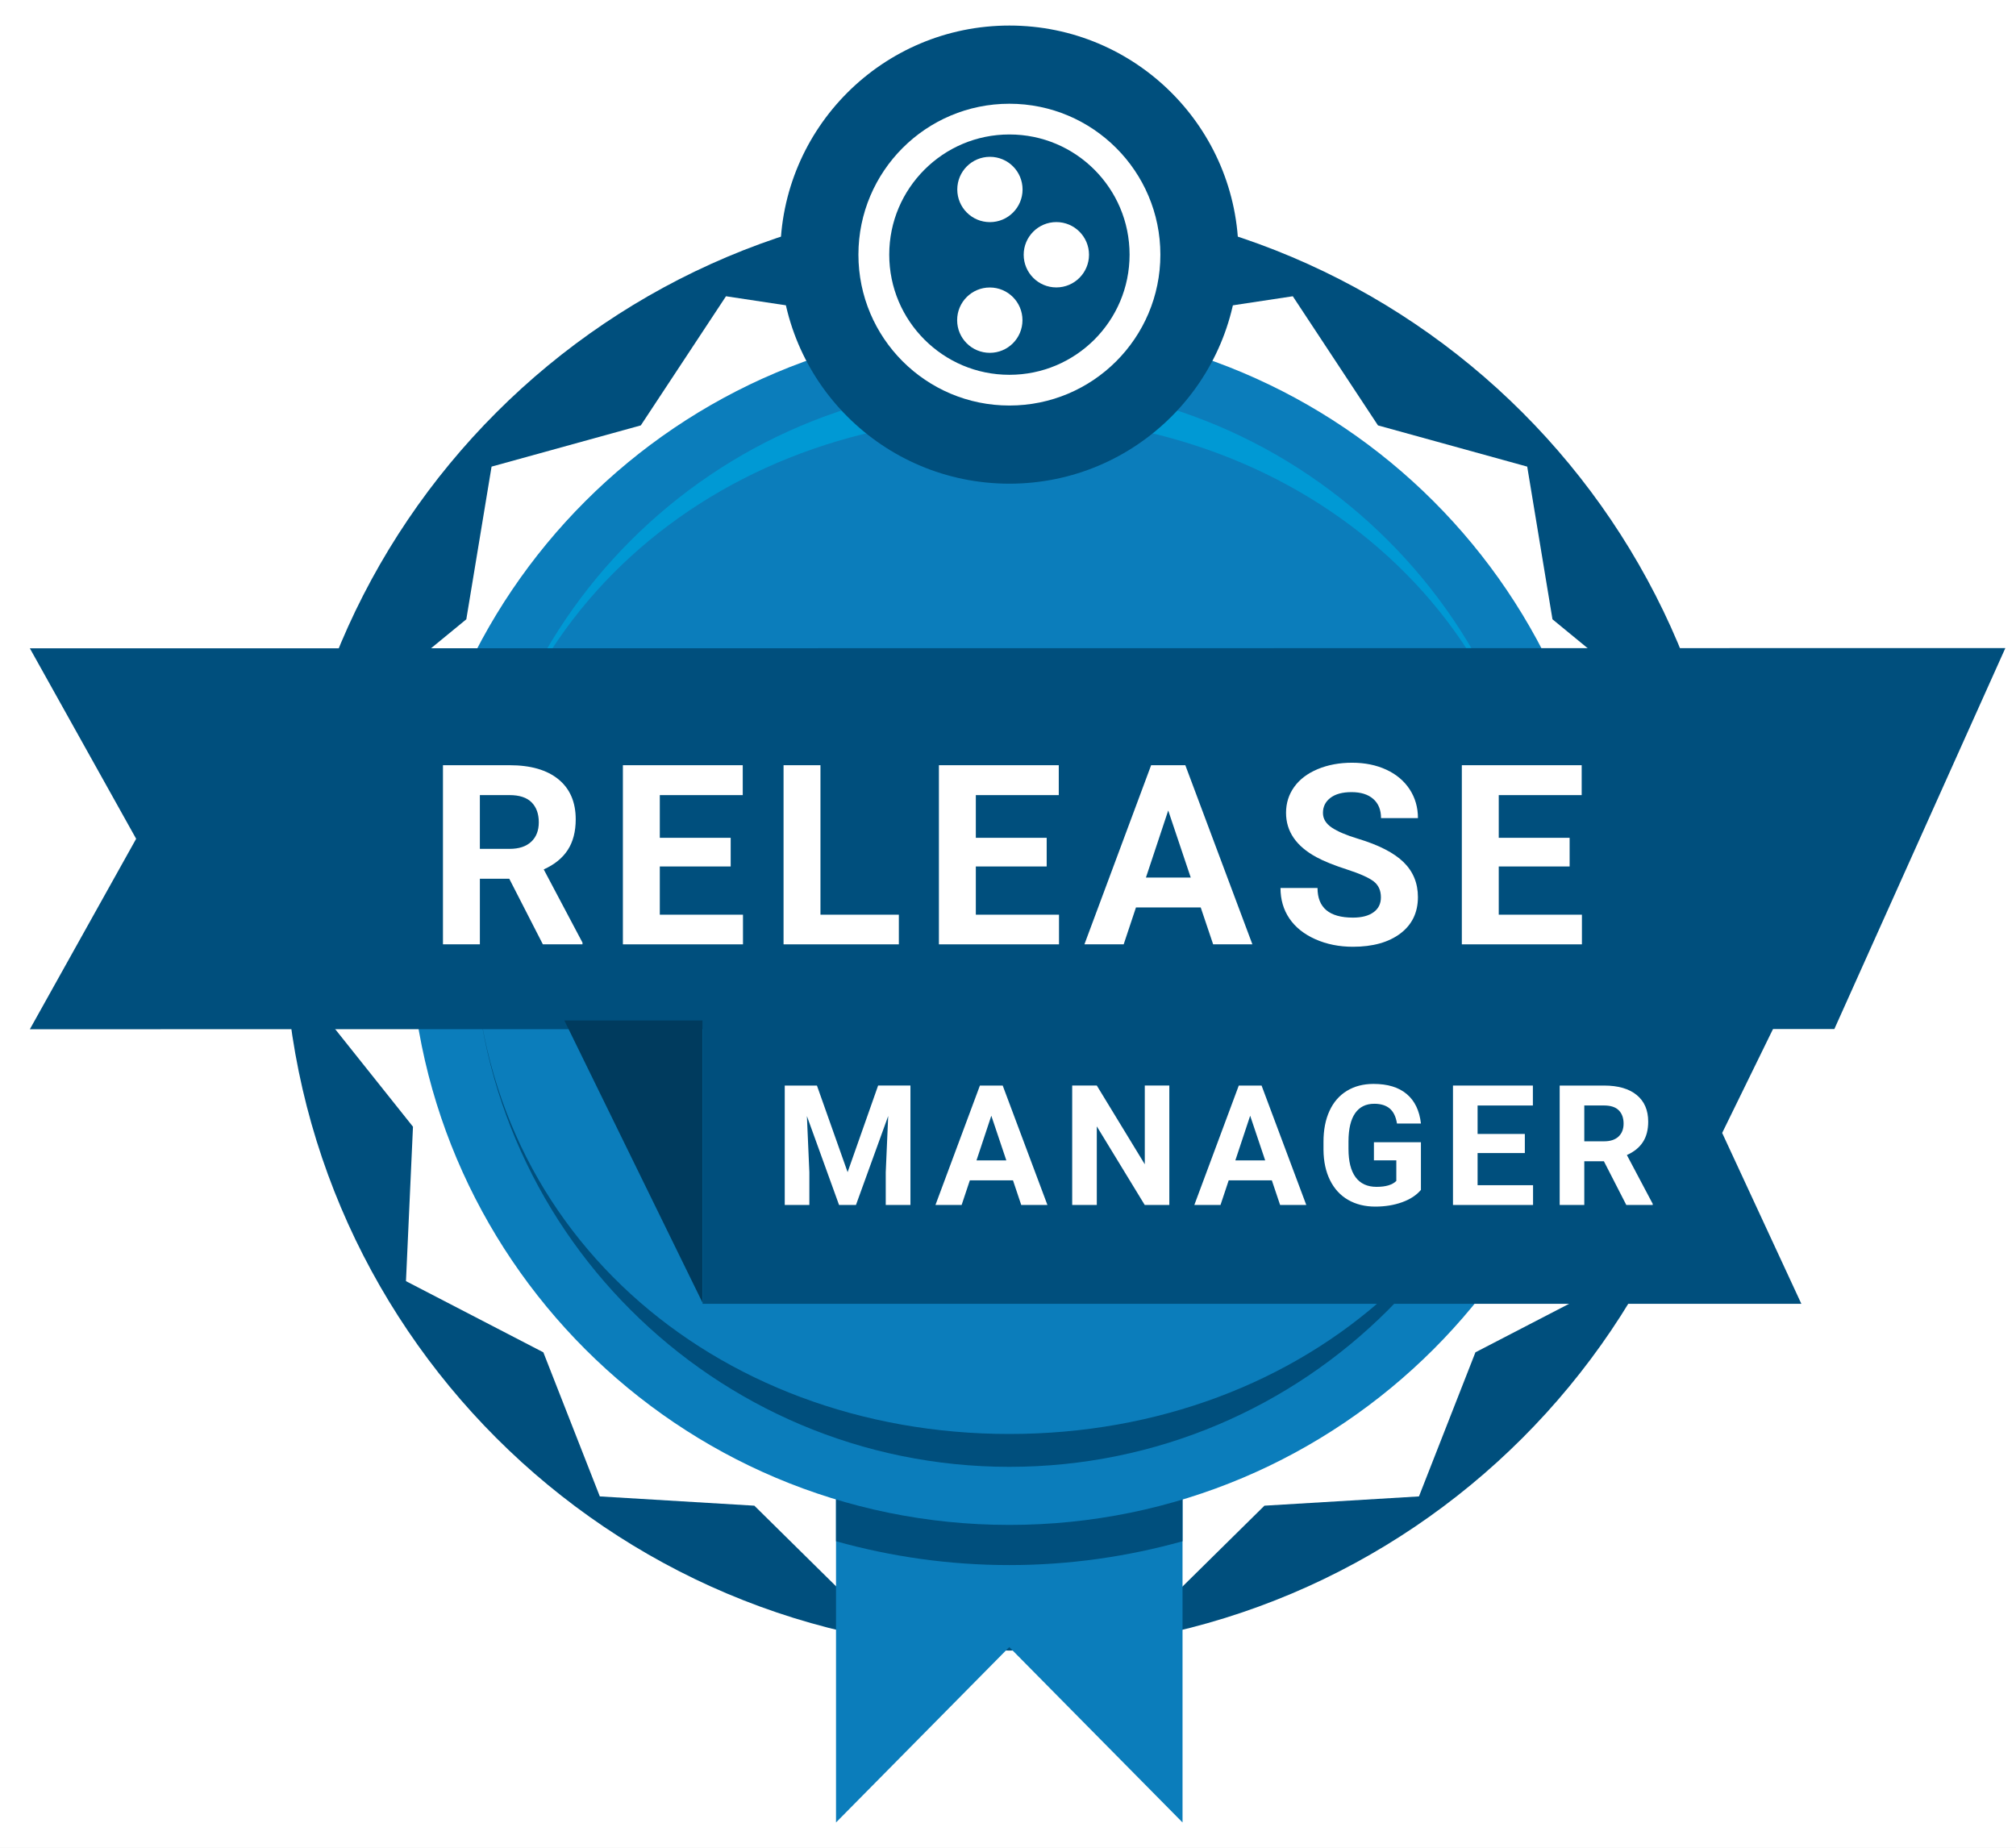
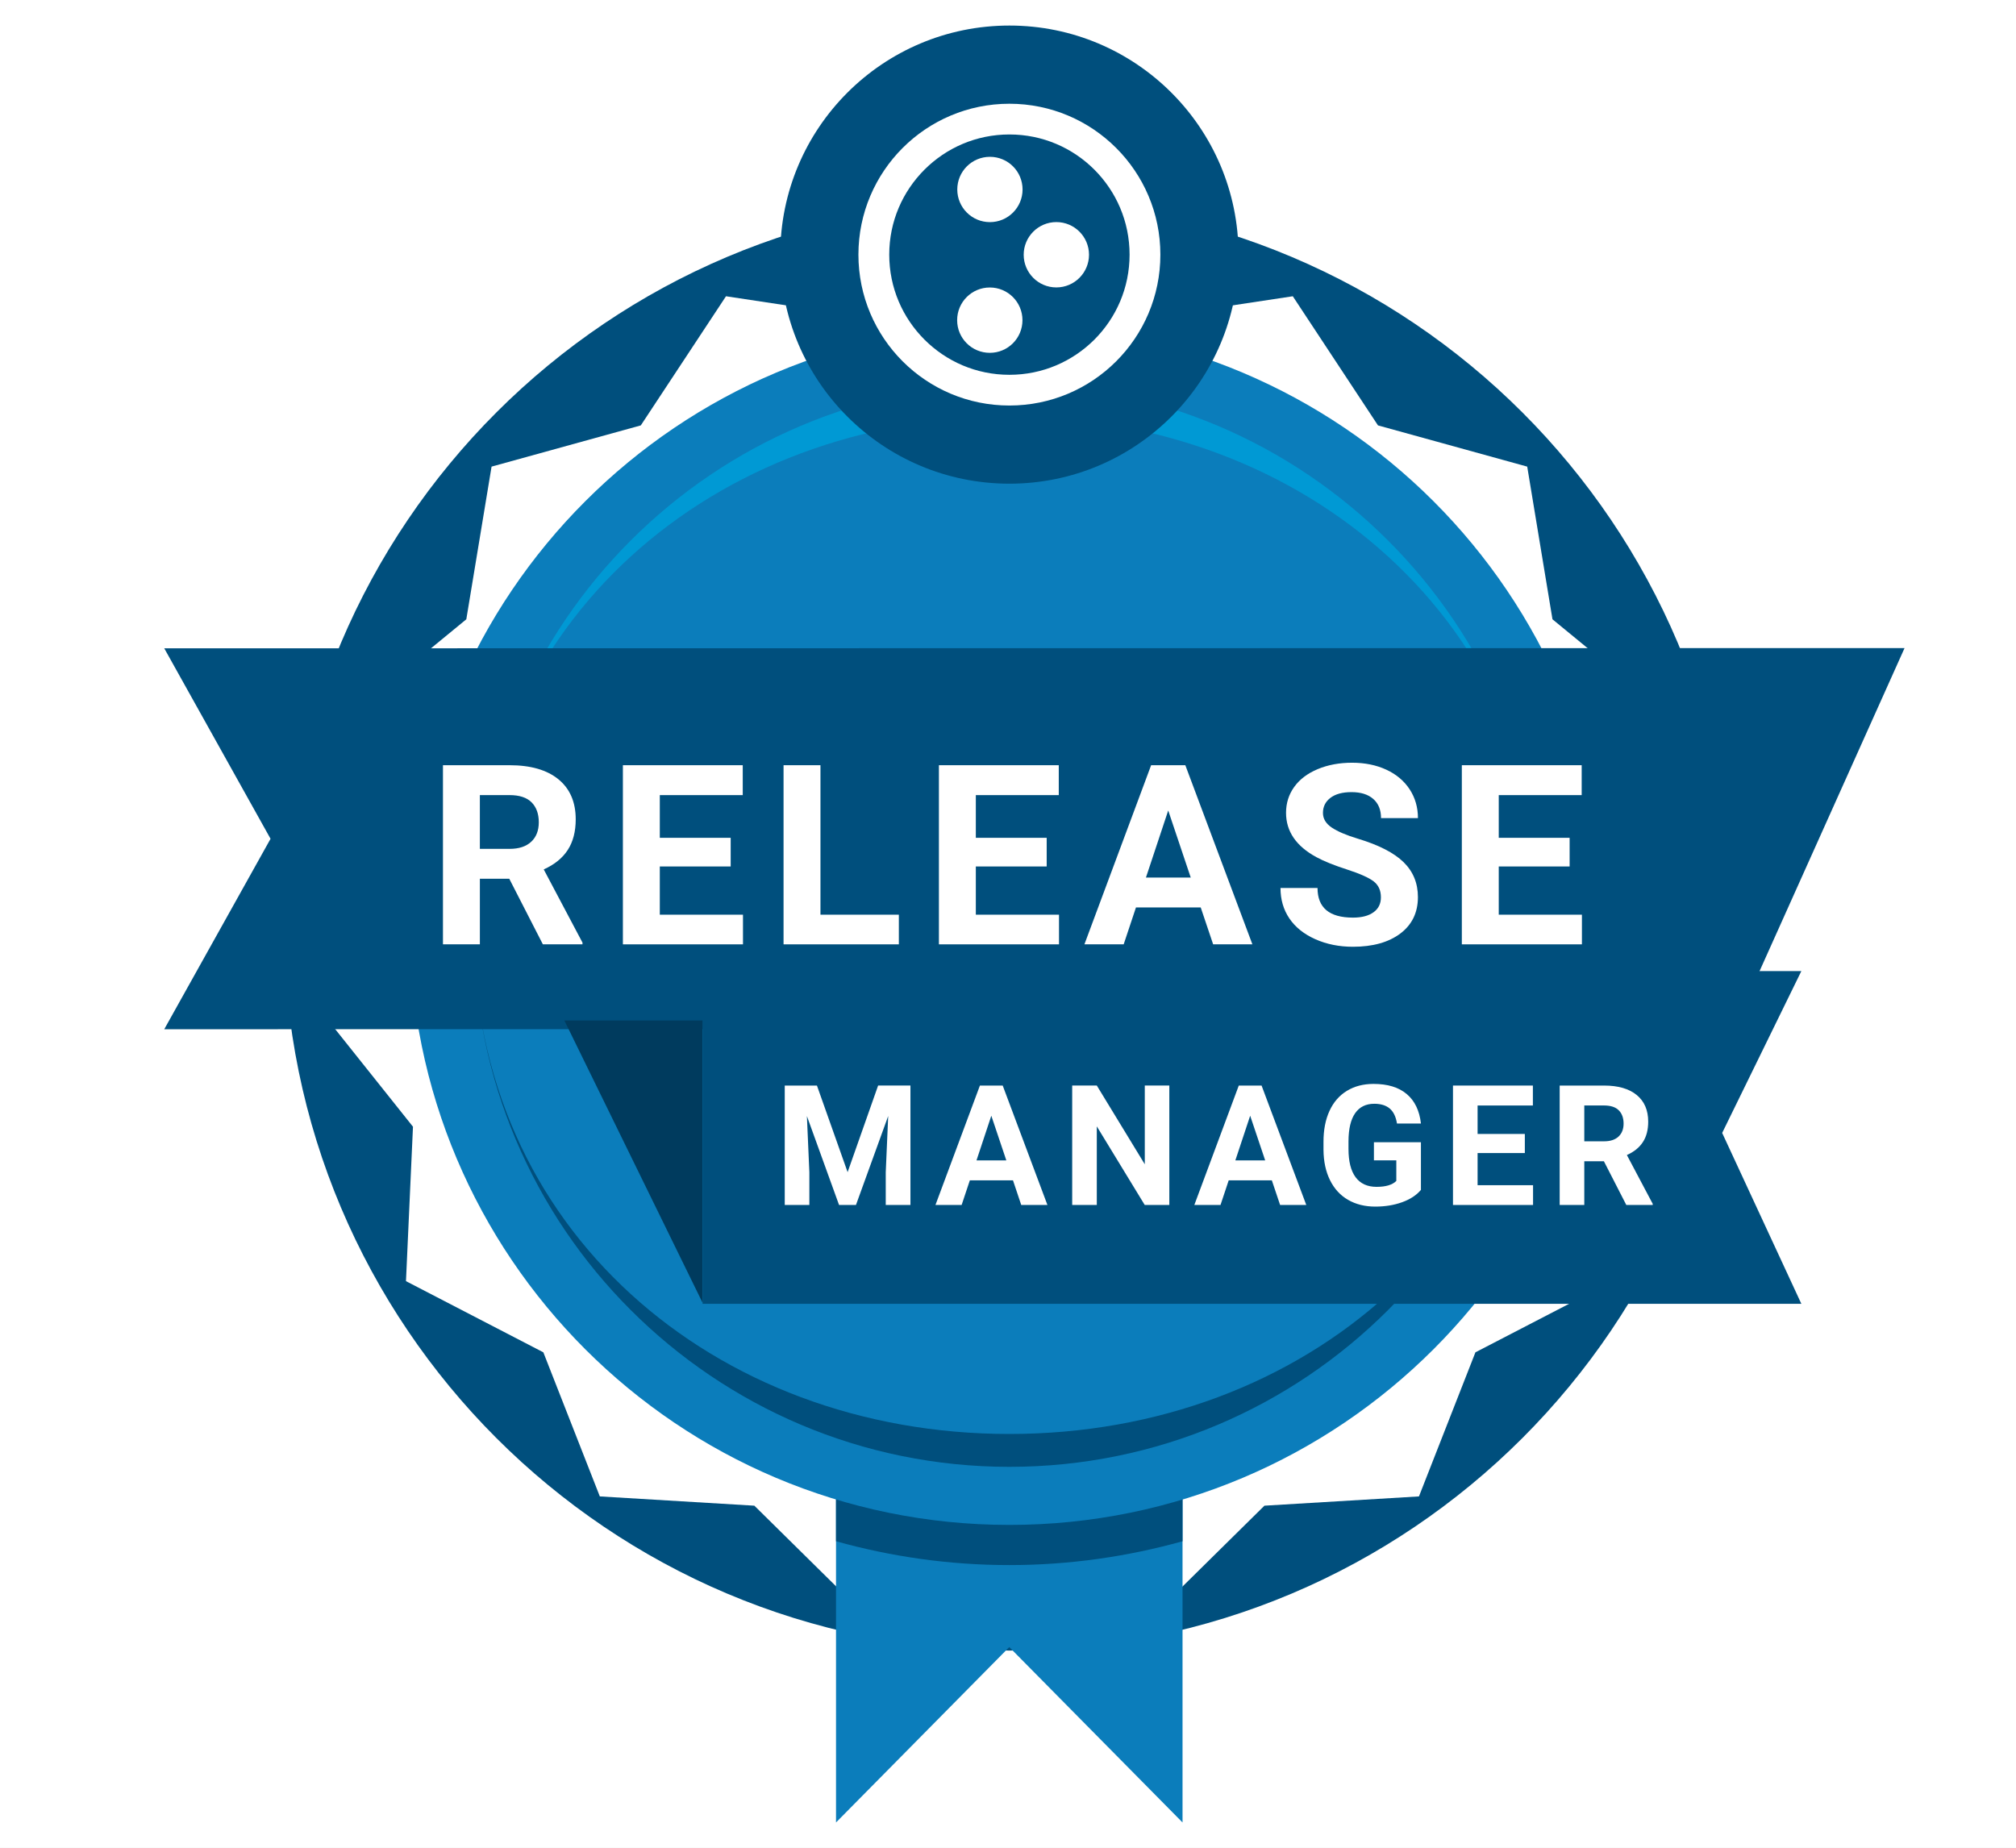
<svg xmlns="http://www.w3.org/2000/svg" version="1.1" id="Layer_1" x="0px" y="0px" width="120px" height="110px" viewBox="0 0 120 110" style="enable-background:new 0 0 120 110;" xml:space="preserve">
  <g>
    <polygon style="fill:#FFFFFF;" points="0,0 0,110 120,110 120,0 0,0  " />
    <path style="fill:#004F7D;" d="M103.262,55.081c0-23.846-19.332-43.178-43.179-43.178c-23.848,0-43.18,19.332-43.18,43.178   c0,23.849,19.332,43.181,43.18,43.181C83.93,98.262,103.262,78.93,103.262,55.081L103.262,55.081z" />
    <polygon style="fill:#FFFFFF;" points="60.083,92.86 68.706,96.108 75.264,89.637 84.462,89.085 87.823,80.507 96.001,76.27    95.584,67.076 101.331,59.865 97.209,51.636 99.529,42.717 92.409,36.868 90.906,27.779 82.023,25.325 76.952,17.637    67.843,19.014 60.083,14.057 52.323,19.014 43.214,17.637 38.143,25.325 29.26,27.779 27.757,36.868 20.637,42.717 22.957,51.636    18.834,59.865 24.582,67.076 24.165,76.27 32.342,80.507 35.704,89.085 44.902,89.637 51.459,96.108 60.083,92.86  " />
    <polygon style="fill:#0B7DBB;" points="70.389,108.496 60.076,98.055 49.763,108.496 49.763,85.656 70.389,85.656 70.389,108.496     " />
    <path style="fill:#004F7D;" d="M60.076,90.603c-3.586,0-7.047-0.535-10.313-1.518v2.67c3.283,0.916,6.738,1.418,10.313,1.418   c3.574,0,7.03-0.502,10.312-1.418v-2.67C67.123,90.067,63.662,90.603,60.076,90.603L60.076,90.603z" />
    <path style="fill:#0B7DBB;" d="M95.783,55.083c0-19.717-15.984-35.7-35.701-35.7c-19.715,0-35.7,15.982-35.7,35.7   c0,19.717,15.984,35.699,35.7,35.699C79.799,90.782,95.783,74.8,95.783,55.083L95.783,55.083z" />
    <path style="fill:#0099D4;" d="M60.084,22.842c-17.61,0.002-31.881,14.273-31.885,31.887c-0.002-17.668,14.275-29.934,31.885-29.93   c17.607-0.004,31.885,12.262,31.883,29.928C91.963,37.118,77.691,22.846,60.084,22.842L60.084,22.842z" />
    <path style="fill:#004F7D;" d="M60.082,87.325c17.609-0.002,31.881-14.273,31.885-31.887c0.002,17.668-14.275,29.934-31.885,29.93   C42.474,85.372,28.197,73.106,28.199,55.44C28.203,73.05,42.474,87.321,60.082,87.325L60.082,87.325z" />
    <path style="fill:#004F7D;" d="M73.721,15.16c0,7.531-6.107,13.635-13.637,13.635c-7.533,0-13.639-6.104-13.639-13.635   c0-7.533,6.105-13.639,13.639-13.639C67.613,1.521,73.721,7.627,73.721,15.16L73.721,15.16z" />
    <path style="fill:#FFFFFF;" d="M58.924,9.336c1.075,0,1.943,0.869,1.943,1.945c0,1.072-0.869,1.943-1.943,1.943   c-1.074,0-1.943-0.871-1.943-1.943C56.981,10.205,57.85,9.336,58.924,9.336L58.924,9.336z" />
    <path style="fill:#FFFFFF;" d="M64.822,15.166c0,1.072-0.871,1.945-1.945,1.945s-1.943-0.873-1.943-1.945   c0-1.074,0.873-1.945,1.943-1.945C63.951,13.221,64.822,14.092,64.822,15.166L64.822,15.166z" />
    <path style="fill:#FFFFFF;" d="M58.918,17.115c1.074,0,1.943,0.871,1.943,1.947c0,1.074-0.869,1.943-1.943,1.943   c-1.076,0-1.945-0.869-1.945-1.943C56.973,17.986,57.842,17.115,58.918,17.115L58.918,17.115z" />
    <path style="fill:#FFFFFF;" d="M60.084,6.176c-4.962,0-8.984,4.021-8.988,8.984c0.004,4.963,4.025,8.982,8.988,8.982   c4.961,0,8.986-4.02,8.986-8.982S65.045,6.176,60.084,6.176L60.084,6.176z M65.143,20.217c-1.299,1.297-3.082,2.096-5.059,2.096   c-1.98,0-3.759-0.799-5.057-2.096c-1.296-1.297-2.096-3.08-2.096-5.057c0-1.98,0.799-3.76,2.096-5.059   c1.297-1.297,3.08-2.096,5.057-2.096c1.979,0,3.762,0.799,5.059,2.096c1.295,1.299,2.094,3.078,2.094,5.059   C67.236,17.137,66.438,18.92,65.143,20.217L65.143,20.217z" />
-     <polygon style="fill:#004F7D;" points="109.188,61.26 1.777,61.273 8.104,49.935 1.777,38.596 119.366,38.582 109.188,61.26  " />
+     <polygon style="fill:#004F7D;" points="103.188,61.26 9.777,61.273 16.104,49.935 9.777,38.596 113.366,38.582 103.188,61.26  " />
    <polygon style="fill:#003B5E;" points="33.593,60.752 41.822,60.752 41.822,77.562 33.593,60.752  " />
    <polygon style="fill:#004F7D;" points="107.223,77.618 41.822,77.618 41.822,57.812 107.223,57.812 102.51,67.446 107.223,77.618     " />
    <g>
      <path style="fill:#FFFFFF;" d="M30.314,52.315h-1.75v3.904h-2.197V45.555h3.962c1.26,0,2.231,0.281,2.915,0.842    s1.025,1.355,1.025,2.38c0,0.728-0.158,1.334-0.472,1.82c-0.315,0.486-0.792,0.873-1.432,1.161l2.307,4.358v0.103h-2.358    L30.314,52.315z M28.563,50.535h1.772c0.552,0,0.979-0.14,1.282-0.421s0.454-0.668,0.454-1.161c0-0.503-0.143-0.898-0.428-1.187    c-0.286-0.288-0.724-0.432-1.315-0.432h-1.765V50.535z" />
    </g>
    <g>
      <path style="fill:#FFFFFF;" d="M43.493,51.583h-4.219v2.871h4.951v1.765h-7.148V45.555h7.134v1.78h-4.937v2.542h4.219V51.583z" />
      <path style="fill:#FFFFFF;" d="M48.837,54.454h4.666v1.765H46.64V45.555h2.197V54.454z" />
      <path style="fill:#FFFFFF;" d="M62.303,51.583h-4.218v2.871h4.951v1.765h-7.148V45.555h7.134v1.78h-4.937v2.542h4.218V51.583z" />
      <path style="fill:#FFFFFF;" d="M71.471,54.021h-3.853l-0.732,2.197h-2.337l3.971-10.664h2.035l3.992,10.664h-2.336L71.471,54.021z     M68.211,52.242h2.666l-1.34-3.992L68.211,52.242z" />
      <path style="fill:#FFFFFF;" d="M82.197,53.421c0-0.415-0.146-0.733-0.439-0.956c-0.293-0.222-0.82-0.456-1.582-0.703    c-0.762-0.246-1.365-0.489-1.81-0.729c-1.211-0.654-1.816-1.536-1.816-2.644c0-0.576,0.162-1.09,0.487-1.542    c0.324-0.452,0.791-0.805,1.398-1.059c0.608-0.254,1.29-0.381,2.047-0.381c0.762,0,1.44,0.138,2.037,0.414    c0.595,0.276,1.058,0.665,1.388,1.168c0.329,0.503,0.494,1.074,0.494,1.714h-2.197c0-0.488-0.153-0.868-0.462-1.139    c-0.307-0.271-0.739-0.407-1.296-0.407c-0.537,0-0.955,0.114-1.253,0.34c-0.298,0.228-0.446,0.526-0.446,0.897    c0,0.347,0.175,0.637,0.523,0.872c0.35,0.234,0.863,0.454,1.542,0.659c1.25,0.376,2.16,0.842,2.732,1.399    c0.57,0.557,0.856,1.25,0.856,2.08c0,0.923-0.35,1.646-1.048,2.172c-0.698,0.524-1.638,0.787-2.819,0.787    c-0.82,0-1.567-0.15-2.241-0.45c-0.674-0.301-1.188-0.712-1.542-1.234c-0.354-0.522-0.53-1.128-0.53-1.816h2.204    c0,1.177,0.703,1.765,2.109,1.765c0.522,0,0.931-0.106,1.224-0.319C82.051,54.099,82.197,53.802,82.197,53.421z" />
      <path style="fill:#FFFFFF;" d="M93.43,51.583h-4.219v2.871h4.951v1.765h-7.148V45.555h7.134v1.78h-4.937v2.542h4.219V51.583z" />
    </g>
    <g>
      <path style="fill:#FFFFFF;" d="M48.627,64.625l1.826,5.156l1.816-5.156h1.924v7.109h-1.47v-1.943l0.146-3.354l-1.919,5.298h-1.006    l-1.914-5.293l0.146,3.35v1.943h-1.465v-7.109H48.627z" />
      <path style="fill:#FFFFFF;" d="M60.297,70.27h-2.569l-0.488,1.465h-1.558l2.646-7.109h1.357l2.662,7.109h-1.559L60.297,70.27z     M58.124,69.083h1.777l-0.894-2.661L58.124,69.083z" />
      <path style="fill:#FFFFFF;" d="M69.603,71.734h-1.465l-2.852-4.678v4.678h-1.465v-7.109h1.465l2.856,4.688v-4.688h1.46V71.734z" />
      <path style="fill:#FFFFFF;" d="M75.705,70.27h-2.568l-0.488,1.465h-1.558l2.646-7.109h1.357l2.661,7.109h-1.558L75.705,70.27z     M73.532,69.083h1.777l-0.894-2.661L73.532,69.083z" />
    </g>
    <g>
      <path style="fill:#FFFFFF;" d="M84.58,70.836c-0.264,0.315-0.637,0.561-1.118,0.734c-0.481,0.175-1.016,0.262-1.602,0.262    c-0.615,0-1.155-0.135-1.618-0.402c-0.465-0.27-0.822-0.659-1.074-1.17c-0.253-0.511-0.382-1.111-0.389-1.802v-0.483    c0-0.71,0.119-1.324,0.359-1.844c0.238-0.519,0.584-0.916,1.035-1.191c0.45-0.274,0.979-0.412,1.584-0.412    c0.843,0,1.502,0.201,1.978,0.604c0.476,0.401,0.757,0.986,0.845,1.755h-1.426c-0.065-0.407-0.209-0.705-0.432-0.894    c-0.224-0.188-0.53-0.283-0.921-0.283c-0.498,0-0.877,0.188-1.138,0.562s-0.393,0.931-0.396,1.67v0.454    c0,0.745,0.142,1.309,0.425,1.689s0.698,0.571,1.245,0.571c0.55,0,0.942-0.117,1.177-0.352v-1.226h-1.333v-1.079h2.798V70.836z" />
      <path style="fill:#FFFFFF;" d="M90.764,68.644h-2.812v1.914h3.301v1.177h-4.766v-7.109h4.756v1.187h-3.291v1.694h2.812V68.644z" />
    </g>
    <g>
      <path style="fill:#FFFFFF;" d="M95.47,69.132h-1.167v2.603h-1.465v-7.109h2.642c0.84,0,1.487,0.188,1.943,0.562    s0.684,0.903,0.684,1.587c0,0.485-0.104,0.89-0.315,1.213c-0.209,0.324-0.527,0.582-0.954,0.774l1.538,2.905v0.068h-1.572    L95.47,69.132z M94.303,67.945h1.182c0.368,0,0.652-0.094,0.854-0.281c0.202-0.187,0.303-0.444,0.303-0.773    c0-0.335-0.095-0.599-0.286-0.791c-0.189-0.192-0.482-0.288-0.876-0.288h-1.177V67.945z" />
    </g>
  </g>
</svg>
